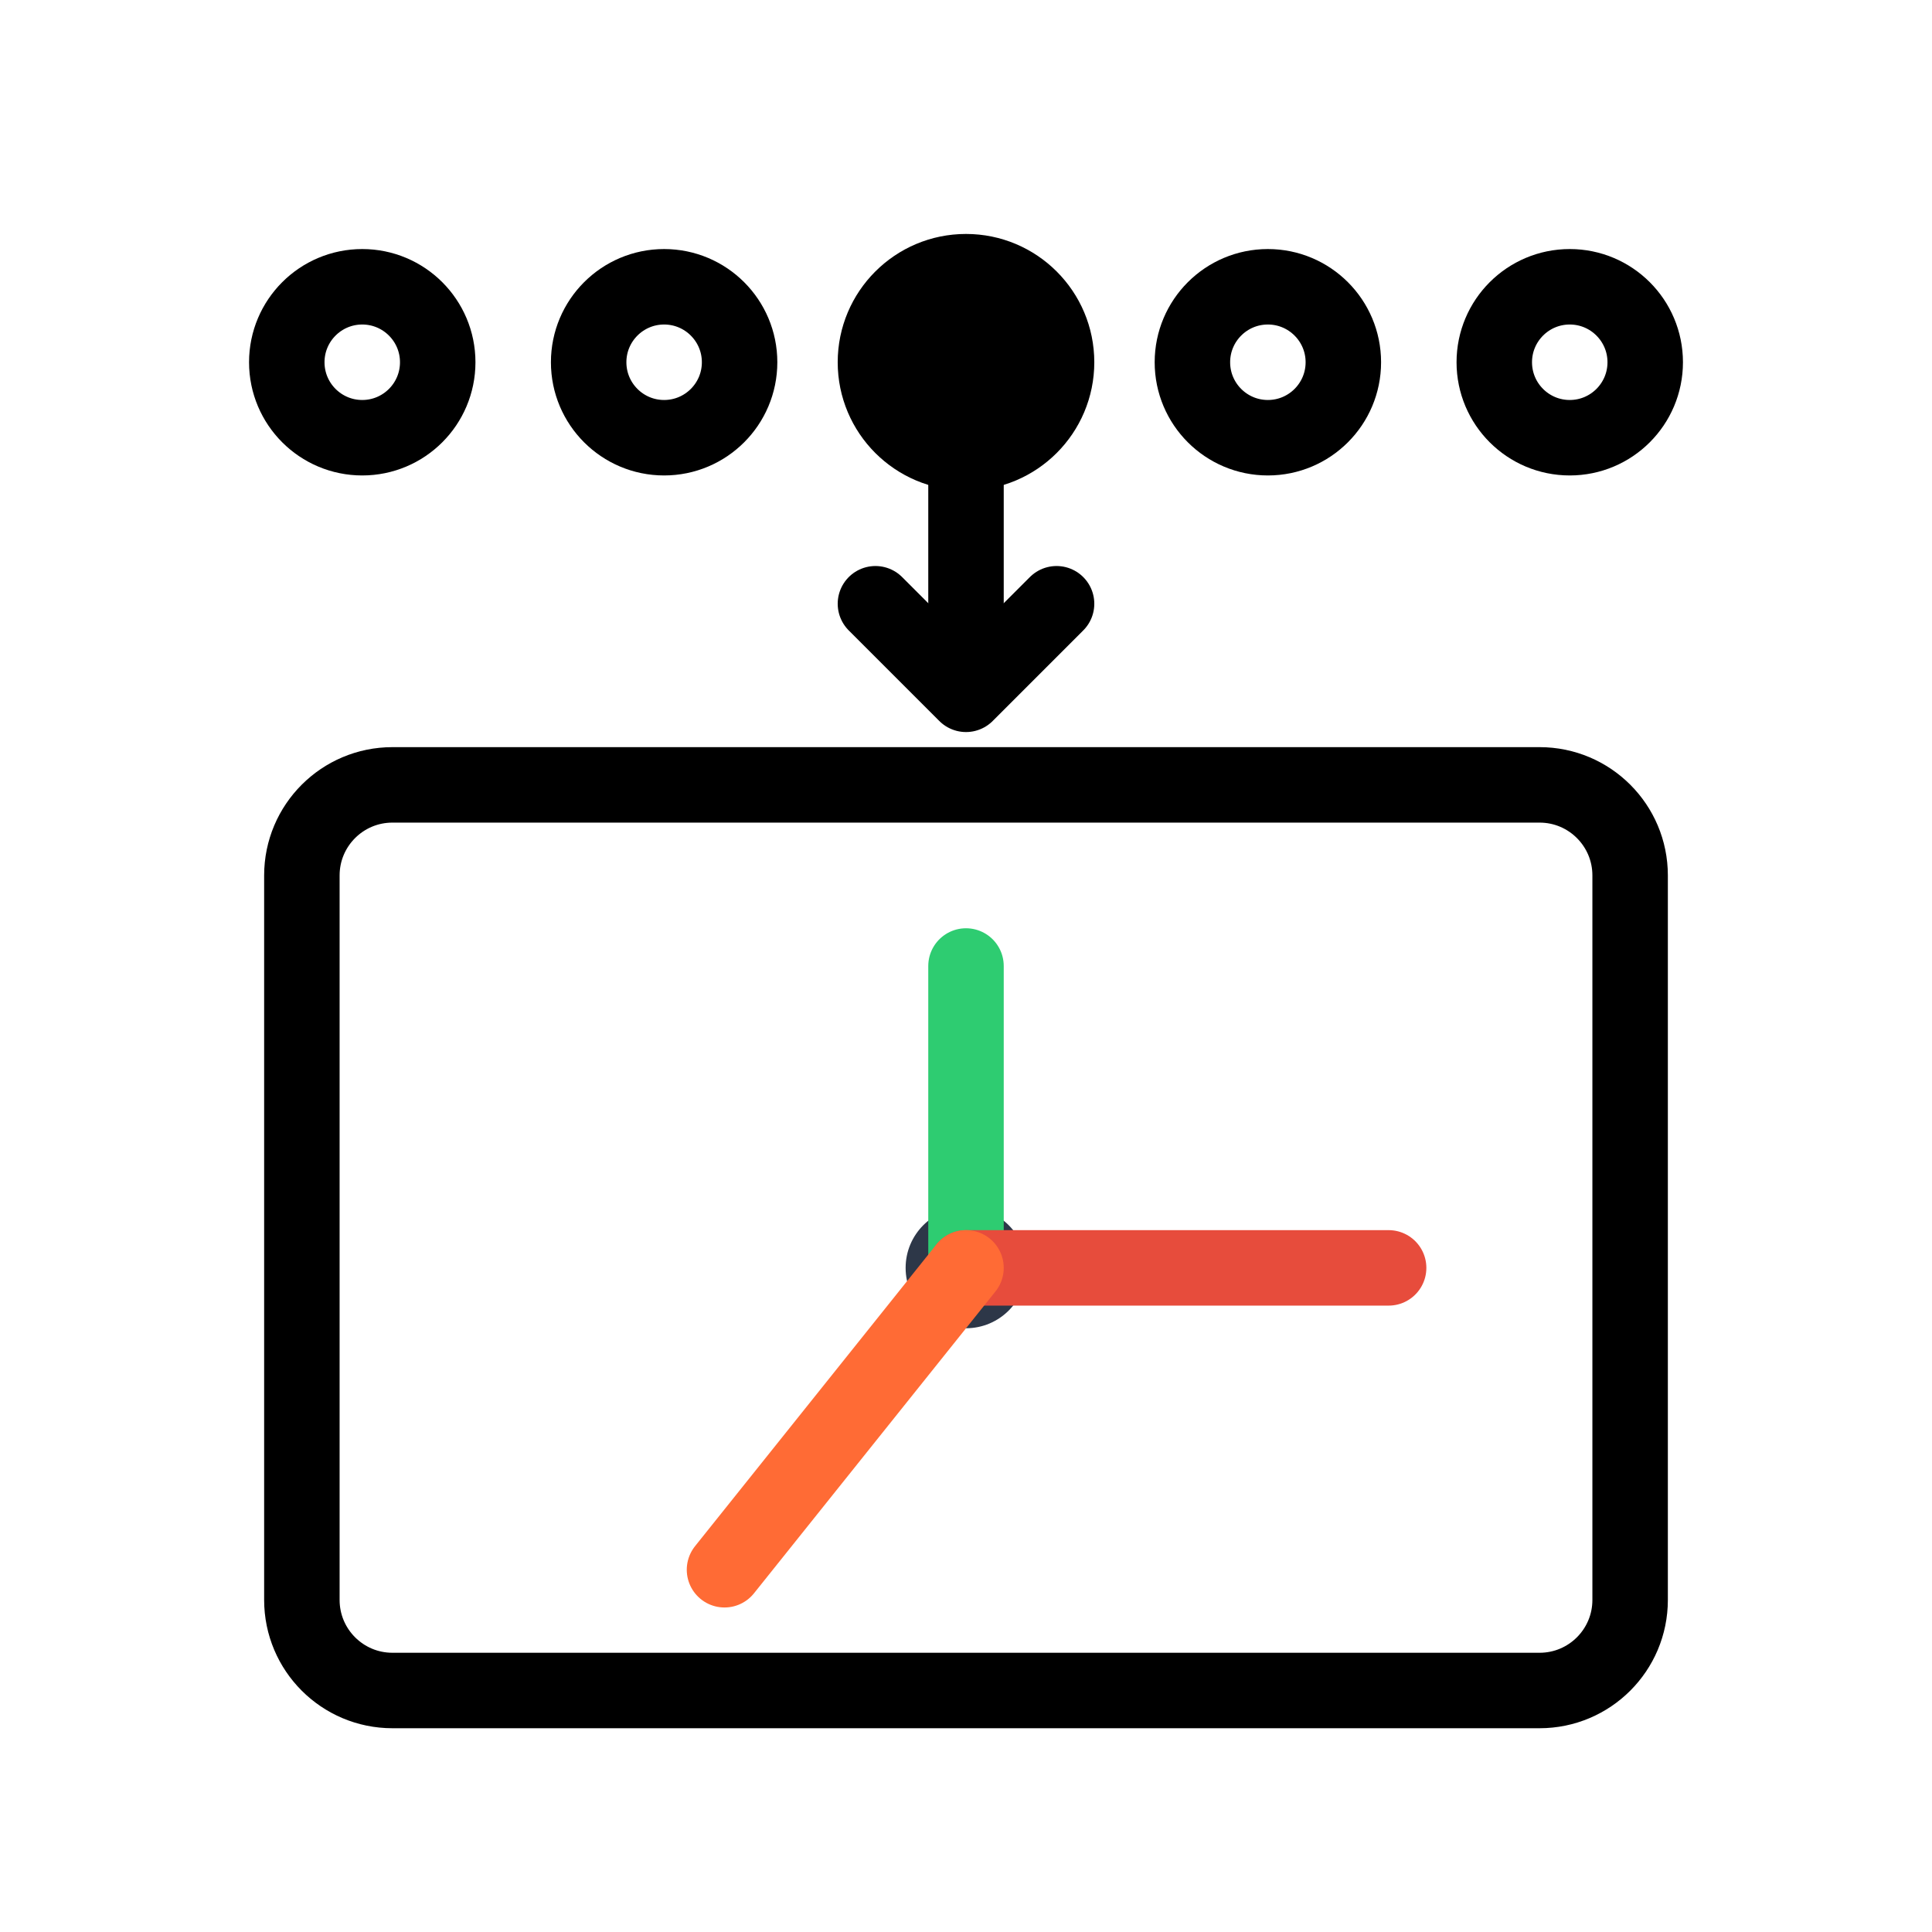
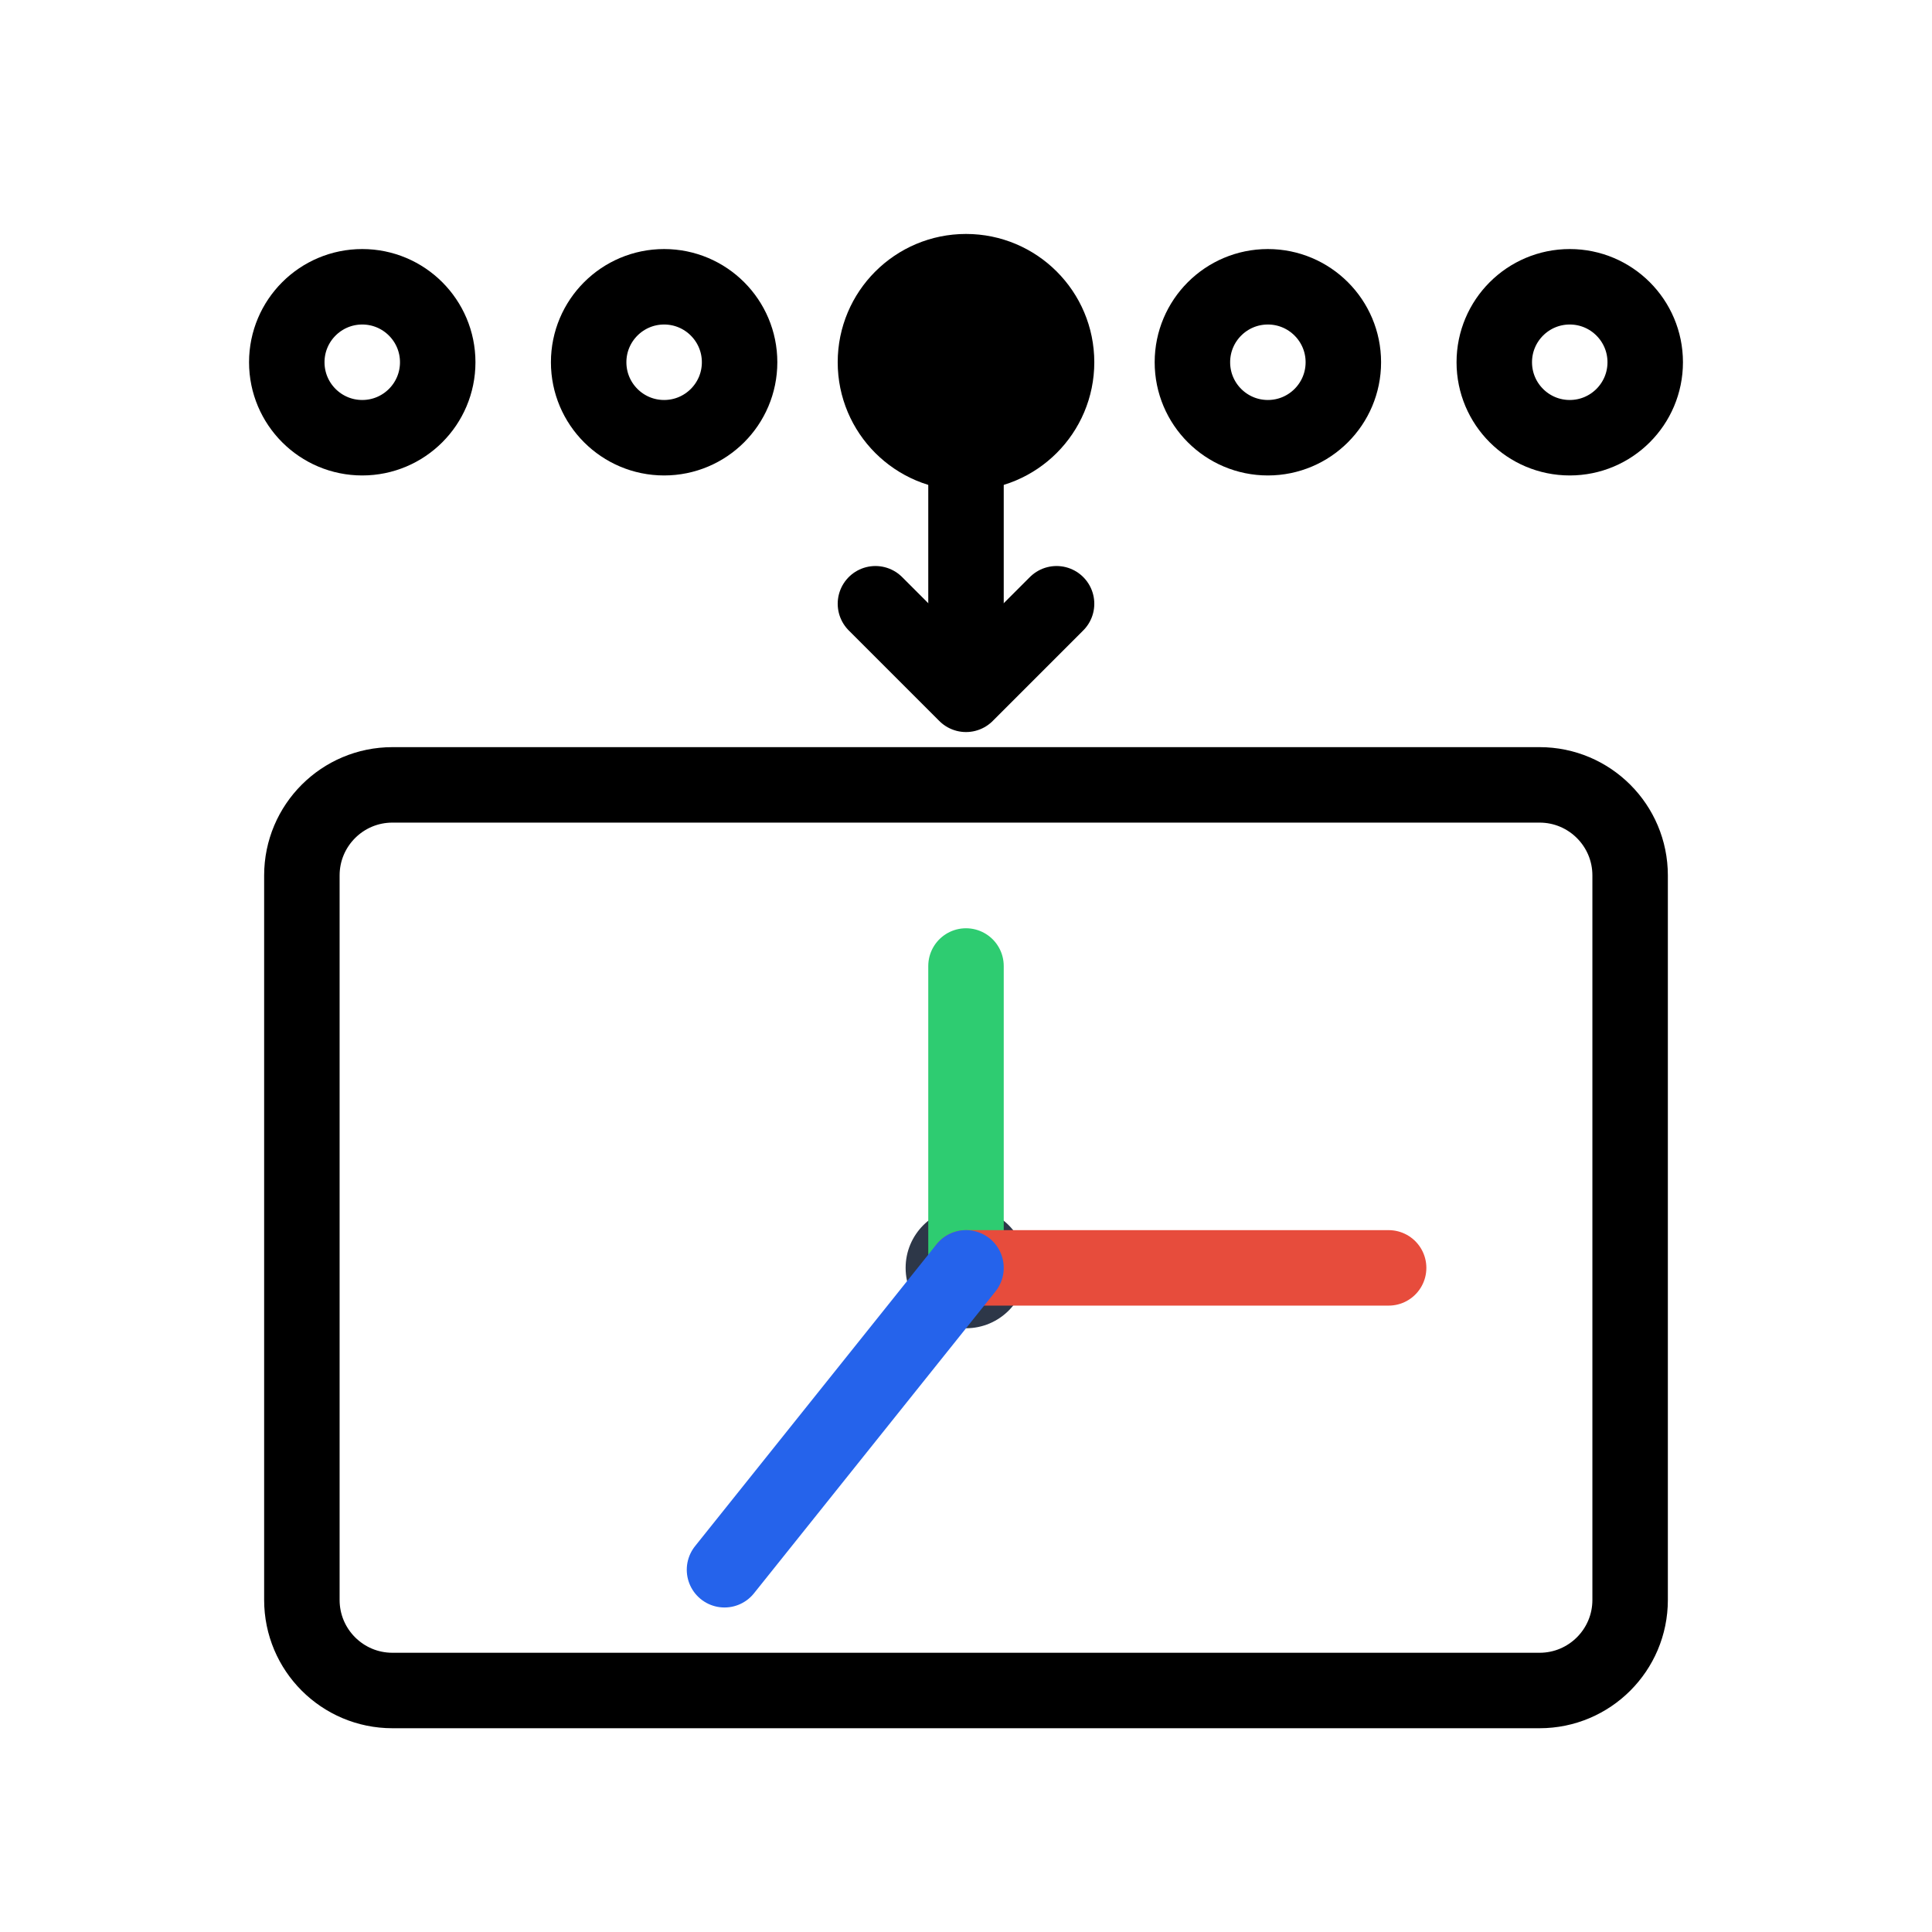
<svg xmlns="http://www.w3.org/2000/svg" viewBox="0 0 64 64" fill="none" stroke-width="2.5" stroke-linecap="round" stroke-linejoin="round">
  <circle cx="12" cy="12" r="2.5" stroke="#000000" />
  <circle cx="22" cy="12" r="2.5" stroke="#000000" />
  <circle cx="32" cy="12" r="3" fill="#000000" stroke="#000000" />
  <circle cx="42" cy="12" r="2.5" stroke="#000000" />
  <circle cx="52" cy="12" r="2.5" stroke="#000000" />
  <line x1="32" y1="15" x2="32" y2="22" stroke="#000000" />
  <polyline points="29,20 32,23 35,20" stroke="#000000" />
  <rect x="10" y="26" width="44" height="30" rx="3" stroke="#000000" />
  <circle cx="32" cy="42" r="2" fill="#2d3748" stroke="none" />
  <line x1="32" y1="42" x2="32" y2="32" stroke="#2ecc71" />
  <line x1="32" y1="42" x2="46" y2="42" stroke="#e74c3c" />
-   <line x1="32" y1="42" x2="24" y2="52" stroke="#ff6b35" />
+   <line x1="32" y1="42" x2="24" y2="52" stroke="#2563EB" />
</svg>
